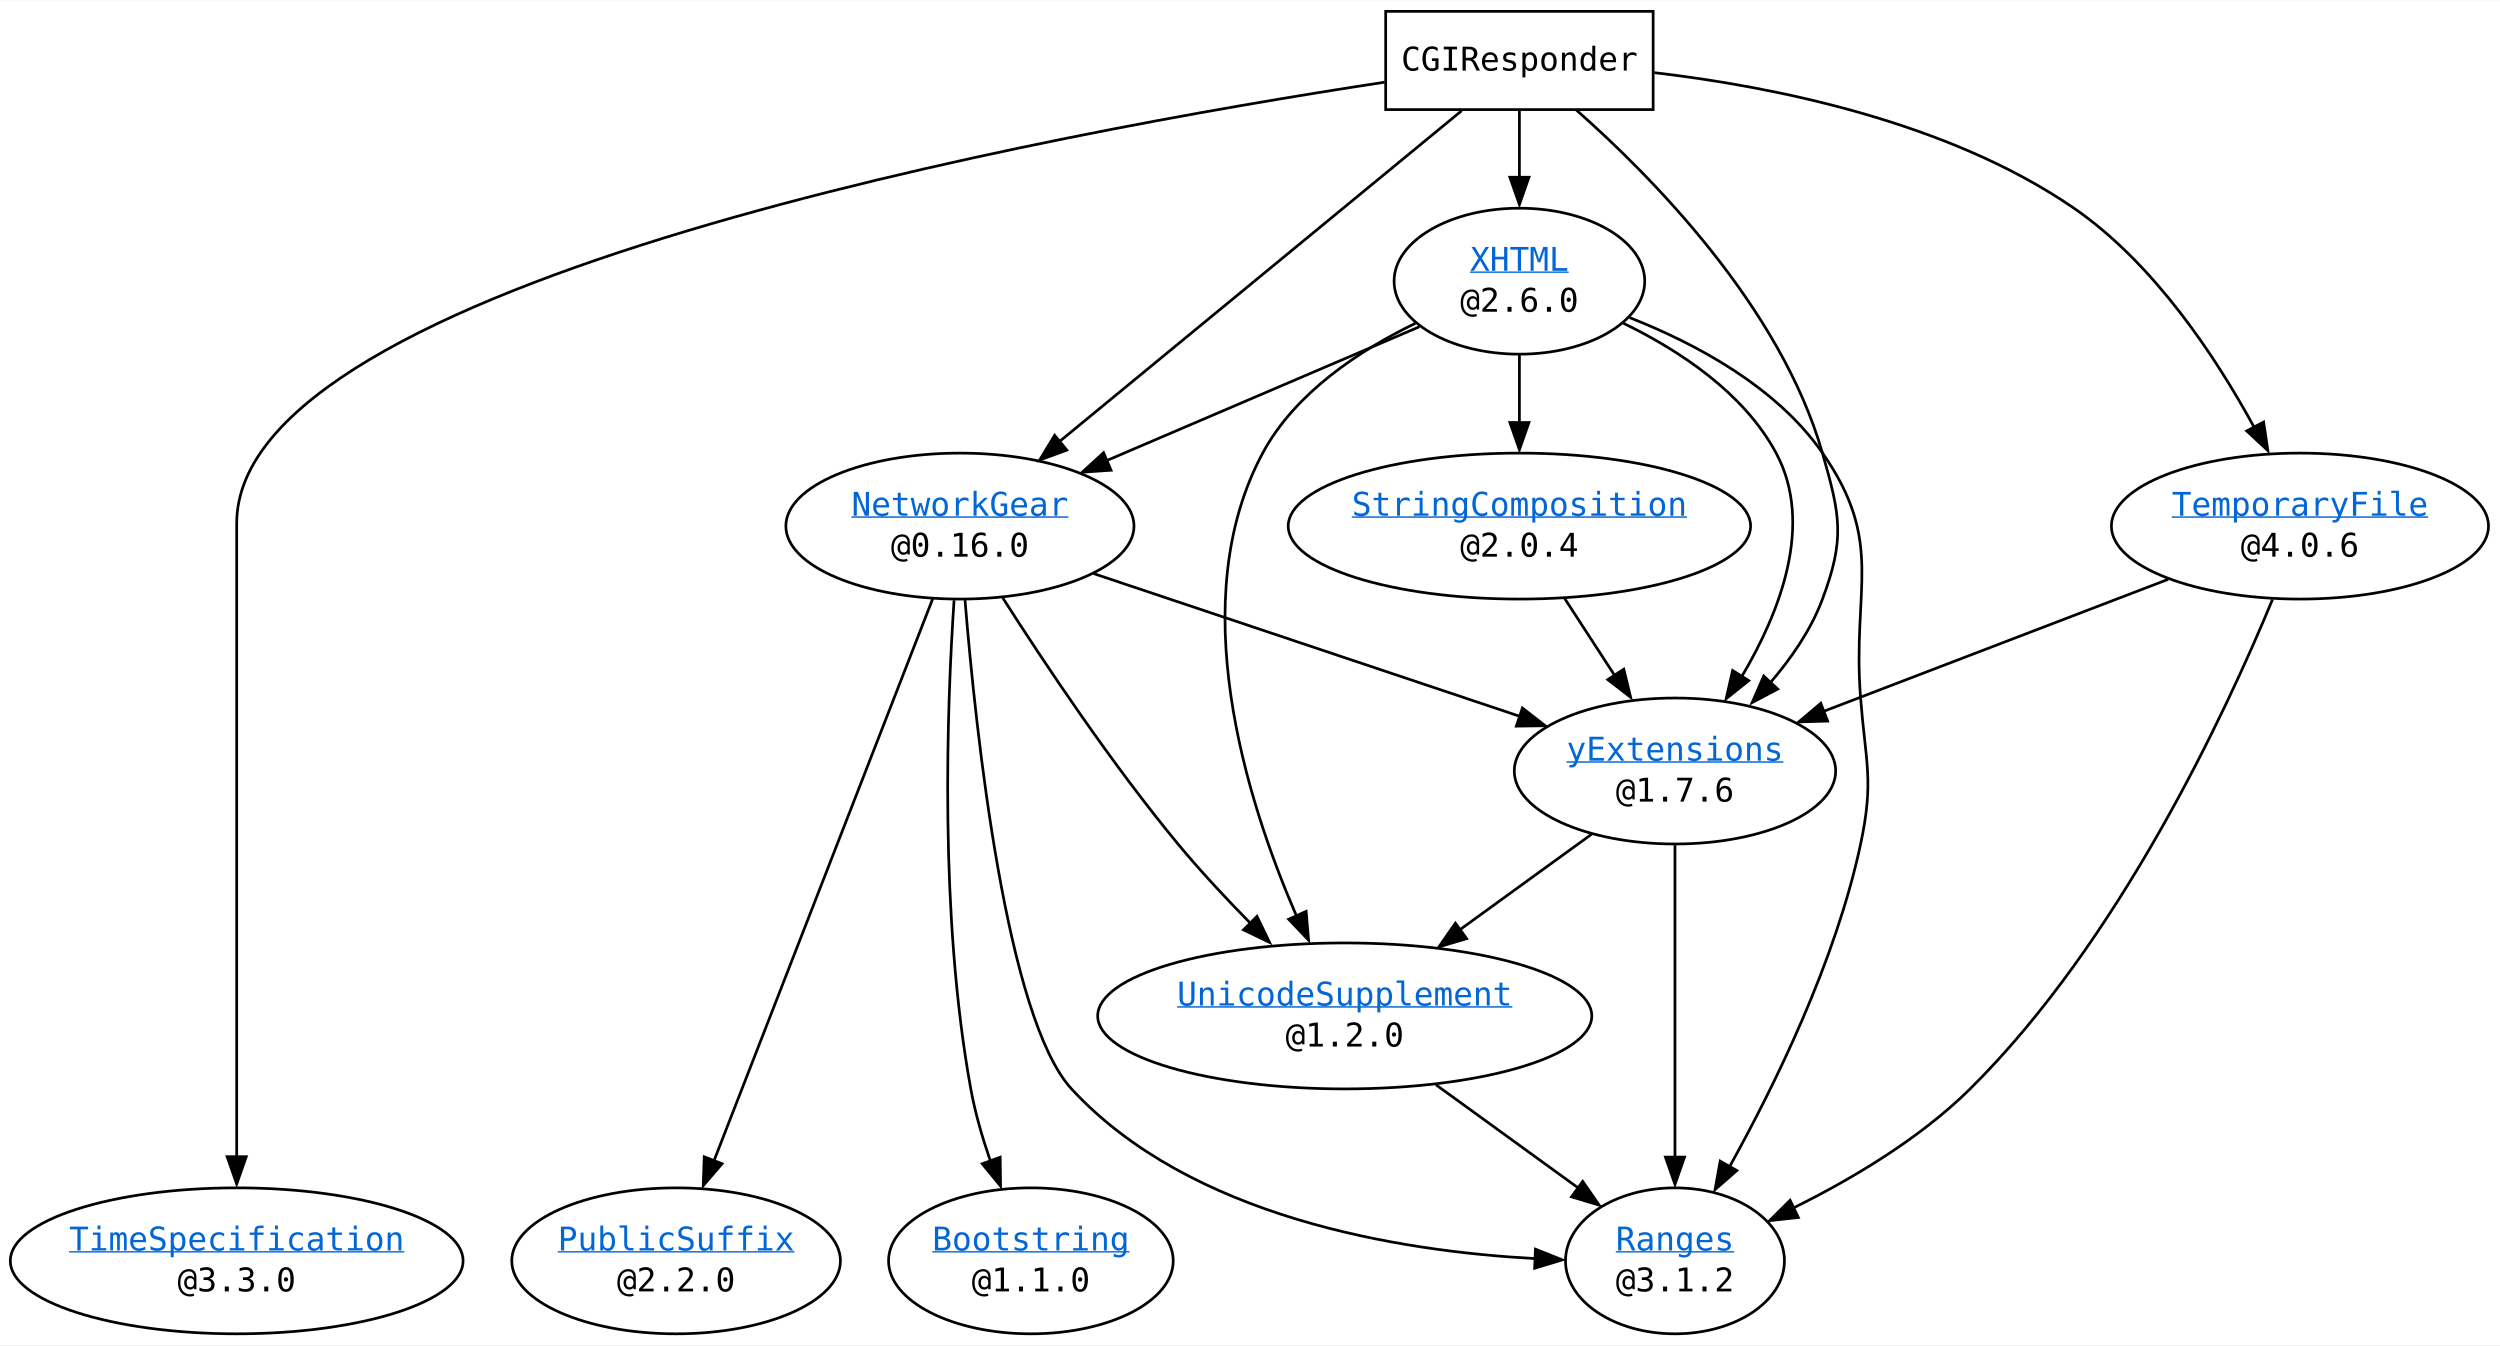
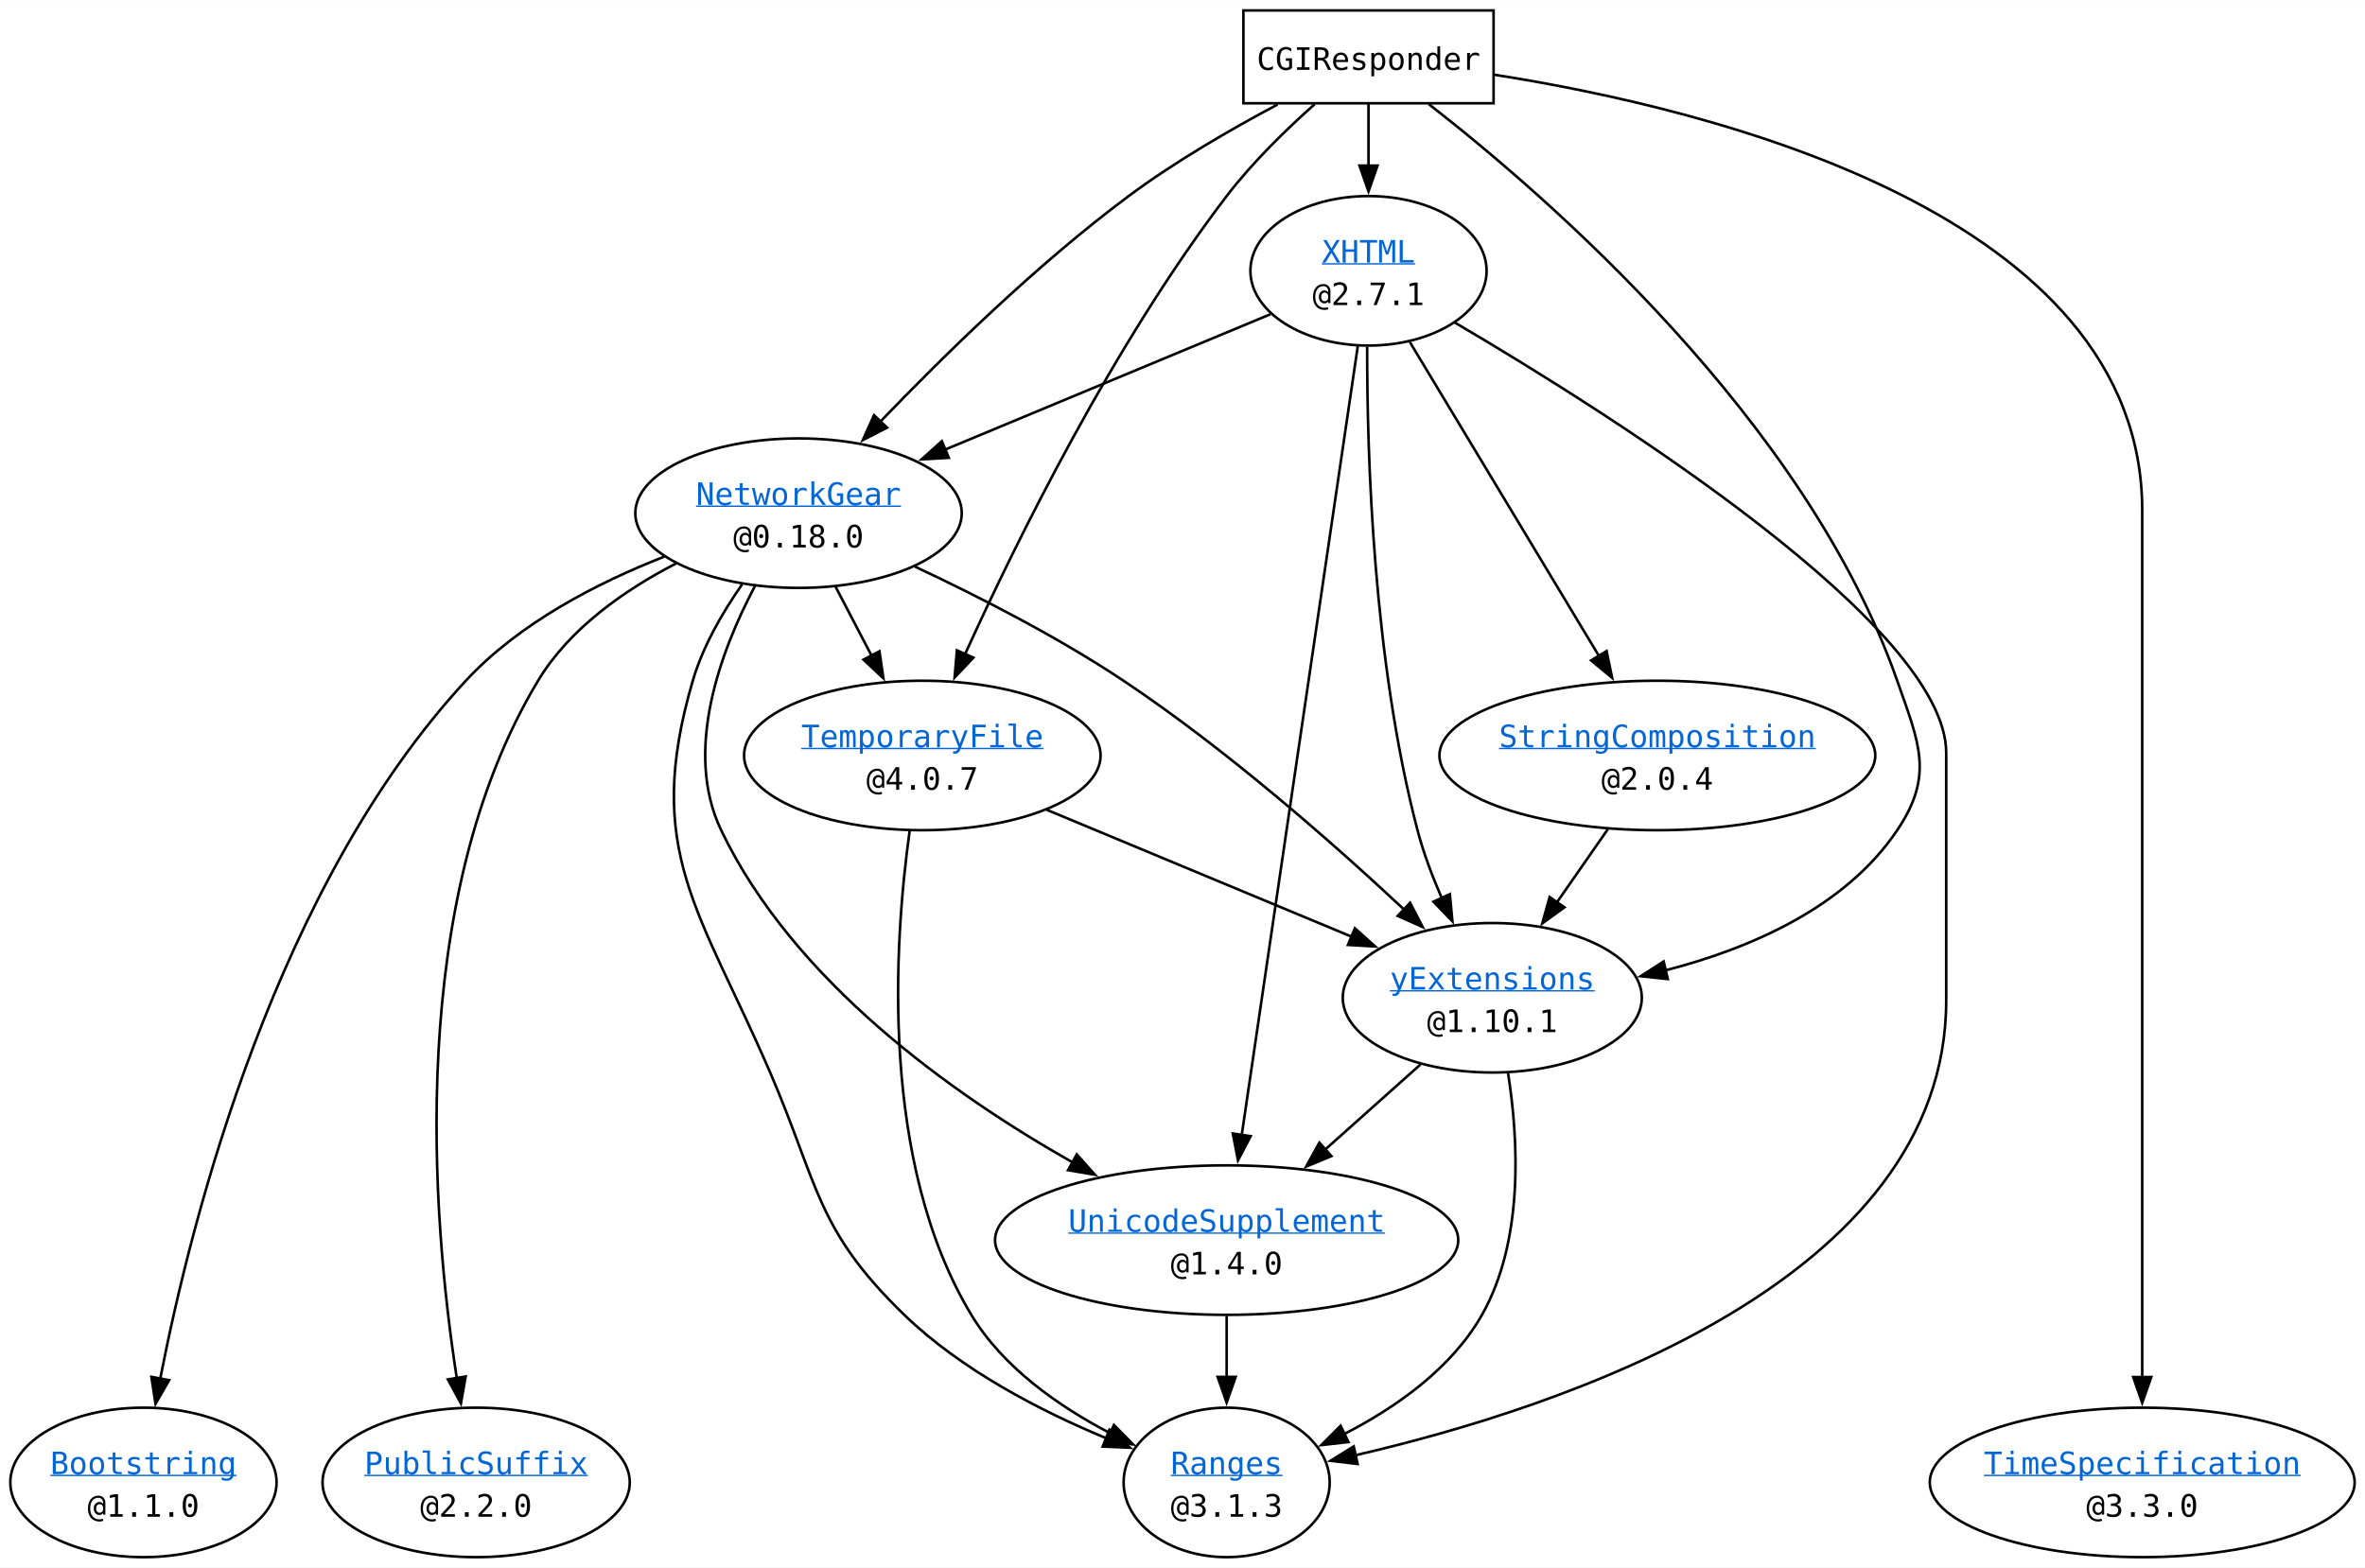
- <svg xmlns="http://www.w3.org/2000/svg" xmlns:xlink="http://www.w3.org/1999/xlink" width="916pt" height="493pt" viewBox="0.00 0.00 916.03 492.70">
+ <svg xmlns="http://www.w3.org/2000/svg" xmlns:xlink="http://www.w3.org/1999/xlink" width="917pt" height="608pt" viewBox="0.00 0.00 917.00 607.90">
  <style>
a.external_repository_anchor {
  fill: #0366d6;
  text-decoration: underline;
}
</style>
-   <g id="graph0" class="graph" transform="scale(1 1) rotate(0) translate(4 488.7)">
-     <polygon fill="white" stroke="none" points="-4,4 -4,-488.7 912.03,-488.7 912.03,4 -4,4" />
+   <g id="graph0" class="graph" transform="scale(1 1) rotate(0) translate(4 603.9)">
+     <polygon fill="white" stroke="none" points="-4,4 -4,-603.9 913,-603.9 913,4 -4,4" />
    <g id="node1" class="node">
-       <ellipse fill="none" stroke="black" cx="373.73" cy="-26.87" rx="52.15" ry="26.74" />
-       <text text-anchor="middle" x="373.73" y="-30.67" font-family="monospace" font-size="12px">
+       <ellipse fill="none" stroke="black" cx="51.62" cy="-28.99" rx="51.62" ry="28.99" />
+       <text text-anchor="middle" x="51.62" y="-32.19" font-family="monospace" font-size="12px">
        <a href="https://github.com/YOCKOW/SwiftBootstring.git" xlink:href="https://github.com/YOCKOW/SwiftBootstring.git" class="external_repository_anchor">Bootstring</a>
      </text>
-       <text text-anchor="middle" x="373.73" y="-15.67" font-family="monospace" font-size="12px">@1.1.0</text>
+       <text text-anchor="middle" x="51.62" y="-15.69" font-family="monospace" font-size="12px">@1.1.0</text>
    </g>
    <g id="node2" class="node">
-       <polygon fill="none" stroke="black" points="601.73,-484.7 503.73,-484.7 503.73,-448.7 601.73,-448.7 601.73,-484.7" />
-       <text text-anchor="middle" x="552.73" y="-463" font-family="monospace" font-size="12px">CGIResponder</text>
+       <polygon fill="none" stroke="black" points="575.12,-599.9 478.12,-599.9 478.12,-563.9 575.12,-563.9 575.12,-599.9" />
+       <text text-anchor="middle" x="526.62" y="-576.85" font-family="monospace" font-size="12px">CGIResponder</text>
    </g>
    <g id="node3" class="node">
-       <ellipse fill="none" stroke="black" cx="347.73" cy="-296.09" rx="63.78" ry="26.74" />
-       <text text-anchor="middle" x="347.73" y="-299.89" font-family="monospace" font-size="12px">
+       <ellipse fill="none" stroke="black" cx="305.62" cy="-404.92" rx="63.29" ry="28.99" />
+       <text text-anchor="middle" x="305.62" y="-408.12" font-family="monospace" font-size="12px">
        <a href="https://github.com/YOCKOW/SwiftNetworkGear.git" xlink:href="https://github.com/YOCKOW/SwiftNetworkGear.git" class="external_repository_anchor">NetworkGear</a>
      </text>
-       <text text-anchor="middle" x="347.73" y="-284.89" font-family="monospace" font-size="12px">@0.16.0</text>
+       <text text-anchor="middle" x="305.62" y="-391.62" font-family="monospace" font-size="12px">@0.18.0</text>
    </g>
    <g id="edge1" class="edge">
-       <path fill="none" stroke="black" d="M531.57,-448.29C496.82,-419.72 427.29,-362.53 384.41,-327.25" />
-       <polygon fill="black" stroke="black" points="386.89,-323.94 376.94,-320.29 382.44,-329.35 386.89,-323.94" />
+       <path fill="none" stroke="black" d="M491.36,-563.42C473.42,-553.89 451.66,-541.32 433.62,-527.9 398.06,-501.44 361.9,-466.03 337.12,-440.18" />
+       <polygon fill="black" stroke="black" points="339.96,-438.09 330.54,-433.25 334.89,-442.91 339.96,-438.09" />
    </g>
    <g id="node7" class="node">
-       <ellipse fill="none" stroke="black" cx="838.73" cy="-296.09" rx="69.09" ry="26.74" />
-       <text text-anchor="middle" x="838.73" y="-299.89" font-family="monospace" font-size="12px">
+       <ellipse fill="none" stroke="black" cx="353.62" cy="-310.94" rx="69.12" ry="28.99" />
+       <text text-anchor="middle" x="353.62" y="-314.14" font-family="monospace" font-size="12px">
        <a href="https://github.com/YOCKOW/SwiftTemporaryFile.git" xlink:href="https://github.com/YOCKOW/SwiftTemporaryFile.git" class="external_repository_anchor">TemporaryFile</a>
      </text>
-       <text text-anchor="middle" x="838.73" y="-284.89" font-family="monospace" font-size="12px">@4.0.6</text>
+       <text text-anchor="middle" x="353.62" y="-297.64" font-family="monospace" font-size="12px">@4.0.7</text>
    </g>
    <g id="edge2" class="edge">
-       <path fill="none" stroke="black" d="M602.14,-462.24C645.84,-457.1 709.64,-444.35 755.73,-412.7 785.17,-392.48 807.82,-358.24 821.97,-332.26" />
-       <polygon fill="black" stroke="black" points="825.42,-334.23 826.97,-323.75 819.22,-330.97 825.42,-334.23" />
+       <path fill="none" stroke="black" d="M505.79,-563.58C494.81,-553.81 481.6,-540.97 471.62,-527.9 427.91,-470.64 390.59,-395.13 370.21,-350.25" />
+       <polygon fill="black" stroke="black" points="373.42,-348.87 366.13,-341.18 367.04,-351.73 373.42,-348.87" />
    </g>
    <g id="node8" class="node">
-       <ellipse fill="none" stroke="black" cx="82.73" cy="-26.87" rx="82.96" ry="26.74" />
-       <text text-anchor="middle" x="82.73" y="-30.67" font-family="monospace" font-size="12px">
+       <ellipse fill="none" stroke="black" cx="826.62" cy="-28.99" rx="82.38" ry="28.99" />
+       <text text-anchor="middle" x="826.62" y="-32.19" font-family="monospace" font-size="12px">
        <a href="https://github.com/YOCKOW/SwiftTimeSpecification.git" xlink:href="https://github.com/YOCKOW/SwiftTimeSpecification.git" class="external_repository_anchor">TimeSpecification</a>
      </text>
-       <text text-anchor="middle" x="82.73" y="-15.67" font-family="monospace" font-size="12px">@3.3.0</text>
+       <text text-anchor="middle" x="826.62" y="-15.69" font-family="monospace" font-size="12px">@3.3.0</text>
    </g>
    <g id="edge3" class="edge">
-       <path fill="none" stroke="black" d="M503.32,-458.74C382.65,-440.35 82.73,-385.73 82.73,-297.09 82.73,-297.09 82.73,-297.09 82.73,-205.35 82.73,-156.83 82.73,-100.86 82.73,-64.95" />
-       <polygon fill="black" stroke="black" points="86.23,-65.03 82.73,-55.03 79.23,-65.03 86.23,-65.03" />
+       <path fill="none" stroke="black" d="M575.49,-574.95C660.5,-561.59 826.62,-520.78 826.62,-405.92 826.62,-405.92 826.62,-405.92 826.62,-215.96 826.62,-165.56 826.62,-107.47 826.62,-69.82" />
+       <polygon fill="black" stroke="black" points="830.12,-69.86 826.62,-59.86 823.12,-69.86 830.12,-69.86" />
    </g>
    <g id="node10" class="node">
-       <ellipse fill="none" stroke="black" cx="552.73" cy="-385.83" rx="45.92" ry="26.74" />
-       <text text-anchor="middle" x="552.73" y="-389.63" font-family="monospace" font-size="12px">
+       <ellipse fill="none" stroke="black" cx="526.62" cy="-498.91" rx="45.79" ry="28.99" />
+       <text text-anchor="middle" x="526.62" y="-502.11" font-family="monospace" font-size="12px">
        <a href="https://github.com/YOCKOW/SwiftXHTML.git" xlink:href="https://github.com/YOCKOW/SwiftXHTML.git" class="external_repository_anchor">XHTML</a>
      </text>
-       <text text-anchor="middle" x="552.73" y="-374.63" font-family="monospace" font-size="12px">@2.6.0</text>
+       <text text-anchor="middle" x="526.62" y="-485.61" font-family="monospace" font-size="12px">@2.7.1</text>
    </g>
    <g id="edge4" class="edge">
-       <path fill="none" stroke="black" d="M552.73,-448.59C552.73,-441.26 552.73,-432.4 552.73,-423.71" />
-       <polygon fill="black" stroke="black" points="556.23,-423.91 552.73,-413.91 549.23,-423.91 556.23,-423.91" />
+       <path fill="none" stroke="black" d="M526.62,-563.72C526.62,-556.63 526.62,-548.1 526.62,-539.61" />
+       <polygon fill="black" stroke="black" points="530.12,-539.72 526.62,-529.72 523.12,-539.72 530.12,-539.72" />
    </g>
    <g id="node11" class="node">
-       <ellipse fill="none" stroke="black" cx="609.73" cy="-206.35" rx="58.88" ry="26.74" />
-       <text text-anchor="middle" x="609.73" y="-210.15" font-family="monospace" font-size="12px">
+       <ellipse fill="none" stroke="black" cx="574.62" cy="-216.96" rx="57.98" ry="28.99" />
+       <text text-anchor="middle" x="574.62" y="-220.16" font-family="monospace" font-size="12px">
        <a href="https://github.com/YOCKOW/ySwiftExtensions.git" xlink:href="https://github.com/YOCKOW/ySwiftExtensions.git" class="external_repository_anchor">yExtensions</a>
      </text>
-       <text text-anchor="middle" x="609.73" y="-195.15" font-family="monospace" font-size="12px">@1.7.6</text>
+       <text text-anchor="middle" x="574.62" y="-203.66" font-family="monospace" font-size="12px">@1.10.1</text>
    </g>
    <g id="edge5" class="edge">
-       <path fill="none" stroke="black" d="M573.55,-448.57C601.23,-424.16 648.43,-376.38 663.73,-322.96 670.31,-300 672.12,-291.58 663.73,-269.22 659.52,-257.98 652.23,-247.44 644.35,-238.35" />
-       <polygon fill="black" stroke="black" points="647.38,-236.39 638.02,-231.44 642.25,-241.15 647.38,-236.39" />
+       <path fill="none" stroke="black" d="M549.96,-563.59C595.81,-527.92 696.23,-441.02 731.62,-339.93 740.13,-315.61 746,-303.33 731.62,-281.95 711.48,-251.99 674.61,-236.05 641.65,-227.57" />
+       <polygon fill="black" stroke="black" points="642.67,-224.22 632.13,-225.32 641.06,-231.03 642.67,-224.22" />
    </g>
    <g id="edge6" class="edge">
-       <path fill="none" stroke="black" d="M345.58,-268.89C342.94,-229.6 340.14,-153.23 351.73,-89.74 353.31,-81.07 355.95,-71.99 358.86,-63.54" />
-       <polygon fill="black" stroke="black" points="362.47,-64.84 362.62,-54.25 355.9,-62.44 362.47,-64.84" />
+       <path fill="none" stroke="black" d="M253.62,-388.08C227.61,-377.9 197.34,-362.31 176.62,-339.93 103.34,-260.77 70.57,-133.11 58.12,-69.15" />
+       <polygon fill="black" stroke="black" points="61.58,-68.65 56.3,-59.46 54.7,-69.94 61.58,-68.65" />
    </g>
    <g id="node4" class="node">
-       <ellipse fill="none" stroke="black" cx="243.73" cy="-26.87" rx="60.21" ry="26.74" />
-       <text text-anchor="middle" x="243.73" y="-30.67" font-family="monospace" font-size="12px">
+       <ellipse fill="none" stroke="black" cx="180.62" cy="-28.99" rx="59.57" ry="28.99" />
+       <text text-anchor="middle" x="180.62" y="-32.19" font-family="monospace" font-size="12px">
        <a href="https://github.com/YOCKOW/SwiftPublicSuffix.git" xlink:href="https://github.com/YOCKOW/SwiftPublicSuffix.git" class="external_repository_anchor">PublicSuffix</a>
      </text>
-       <text text-anchor="middle" x="243.73" y="-15.67" font-family="monospace" font-size="12px">@2.2.0</text>
+       <text text-anchor="middle" x="180.62" y="-15.69" font-family="monospace" font-size="12px">@2.2.0</text>
    </g>
    <g id="edge7" class="edge">
-       <path fill="none" stroke="black" d="M337.76,-269.47C319.08,-221.48 278.81,-118 257.54,-63.35" />
-       <polygon fill="black" stroke="black" points="260.56,-62.46 253.67,-54.41 254.04,-65 260.56,-62.46" />
+       <path fill="none" stroke="black" d="M258.13,-385.41C238.18,-375.11 216.82,-360.21 204.62,-339.93 153.38,-254.78 163.44,-131.78 173.12,-69.42" />
+       <polygon fill="black" stroke="black" points="176.56,-70.08 174.72,-59.64 169.65,-68.94 176.56,-70.08" />
    </g>
    <g id="node5" class="node">
-       <ellipse fill="none" stroke="black" cx="609.73" cy="-26.87" rx="40.11" ry="26.74" />
-       <text text-anchor="middle" x="609.73" y="-30.67" font-family="monospace" font-size="12px">
+       <ellipse fill="none" stroke="black" cx="471.62" cy="-28.99" rx="39.95" ry="28.99" />
+       <text text-anchor="middle" x="471.62" y="-32.19" font-family="monospace" font-size="12px">
        <a href="https://github.com/YOCKOW/SwiftRanges.git" xlink:href="https://github.com/YOCKOW/SwiftRanges.git" class="external_repository_anchor">Ranges</a>
      </text>
-       <text text-anchor="middle" x="609.73" y="-15.67" font-family="monospace" font-size="12px">@3.1.2</text>
+       <text text-anchor="middle" x="471.62" y="-15.69" font-family="monospace" font-size="12px">@3.1.3</text>
    </g>
    <g id="edge8" class="edge">
-       <path fill="none" stroke="black" d="M349.59,-268.96C353.63,-219.66 364.82,-115.54 388.73,-89.74 432.26,-42.78 508.23,-30.4 558.76,-27.68" />
-       <polygon fill="black" stroke="black" points="558.6,-31.15 568.45,-27.23 558.31,-24.16 558.6,-31.15" />
+       <path fill="none" stroke="black" d="M283.72,-377.27C276.11,-366.38 268.51,-353.23 264.62,-339.93 245.27,-273.86 267.36,-251.18 294.62,-187.97 313.52,-144.13 312.32,-127.19 346.62,-93.98 368.76,-72.54 399.53,-56.67 424.99,-46.1" />
+       <polygon fill="black" stroke="black" points="426.14,-49.4 434.13,-42.45 423.55,-42.9 426.14,-49.4" />
+     </g>
+     <g id="edge9" class="edge">
+       <path fill="none" stroke="black" d="M320.02,-376.32C324.39,-367.96 329.26,-358.62 333.91,-349.7" />
+       <polygon fill="black" stroke="black" points="337,-351.34 338.53,-340.86 330.8,-348.11 337,-351.34" />
    </g>
    <g id="node9" class="node">
-       <ellipse fill="none" stroke="black" cx="488.73" cy="-116.61" rx="90.52" ry="26.74" />
-       <text text-anchor="middle" x="488.73" y="-120.41" font-family="monospace" font-size="12px">
+       <ellipse fill="none" stroke="black" cx="471.62" cy="-122.97" rx="89.8" ry="28.99" />
+       <text text-anchor="middle" x="471.62" y="-126.17" font-family="monospace" font-size="12px">
        <a href="https://github.com/YOCKOW/SwiftUnicodeSupplement.git" xlink:href="https://github.com/YOCKOW/SwiftUnicodeSupplement.git" class="external_repository_anchor">UnicodeSupplement</a>
      </text>
-       <text text-anchor="middle" x="488.73" y="-105.41" font-family="monospace" font-size="12px">@1.2.0</text>
-     </g>
-     <g id="edge9" class="edge">
-       <path fill="none" stroke="black" d="M363.4,-269.83C378.73,-245.79 403.29,-208.99 427.73,-179.48 435.92,-169.6 445.4,-159.45 454.41,-150.31" />
-       <polygon fill="black" stroke="black" points="456.57,-153.1 461.17,-143.56 451.62,-148.15 456.57,-153.1" />
+       <text text-anchor="middle" x="471.62" y="-109.67" font-family="monospace" font-size="12px">@1.4.0</text>
    </g>
    <g id="edge10" class="edge">
-       <path fill="none" stroke="black" d="M396.7,-278.69C441.04,-263.84 506.36,-241.97 552.96,-226.36" />
-       <polygon fill="black" stroke="black" points="553.83,-229.43 562.2,-222.93 551.61,-222.79 553.83,-229.43" />
+       <path fill="none" stroke="black" d="M288.74,-376.68C275.29,-351.22 260.94,-312.64 275.62,-281.95 303.64,-223.36 365.17,-179.56 411.87,-153.13" />
+       <polygon fill="black" stroke="black" points="413.5,-156.22 420.56,-148.32 410.12,-150.09 413.5,-156.22" />
+     </g>
+     <g id="edge11" class="edge">
+       <path fill="none" stroke="black" d="M350.79,-384.17C375.46,-372.6 406.1,-356.94 431.62,-339.93 471.48,-313.35 512.65,-277.15 540.52,-251.09" />
+       <polygon fill="black" stroke="black" points="542.75,-253.8 547.63,-244.39 537.95,-248.71 542.75,-253.8" />
    </g>
    <g id="node6" class="node">
-       <ellipse fill="none" stroke="black" cx="552.73" cy="-296.09" rx="84.71" ry="26.74" />
-       <text text-anchor="middle" x="552.73" y="-299.89" font-family="monospace" font-size="12px">
+       <ellipse fill="none" stroke="black" cx="638.62" cy="-310.94" rx="84.5" ry="28.99" />
+       <text text-anchor="middle" x="638.62" y="-314.14" font-family="monospace" font-size="12px">
        <a href="https://github.com/YOCKOW/SwiftStringComposition.git" xlink:href="https://github.com/YOCKOW/SwiftStringComposition.git" class="external_repository_anchor">StringComposition</a>
      </text>
-       <text text-anchor="middle" x="552.73" y="-284.89" font-family="monospace" font-size="12px">@2.0.4</text>
-     </g>
-     <g id="edge11" class="edge">
-       <path fill="none" stroke="black" d="M569.22,-269.71C574.94,-260.91 581.45,-250.88 587.55,-241.49" />
-       <polygon fill="black" stroke="black" points="590.97,-243.66 593.48,-233.37 585.1,-239.85 590.97,-243.66" />
+       <text text-anchor="middle" x="638.62" y="-297.64" font-family="monospace" font-size="12px">@2.0.4</text>
    </g>
    <g id="edge12" class="edge">
-       <path fill="none" stroke="black" d="M828.68,-269.22C811.34,-227.27 772.34,-143.68 717.73,-89.74 699.28,-71.52 674.4,-56.78 653.17,-46.27" />
-       <polygon fill="black" stroke="black" points="654.93,-42.76 644.4,-41.6 651.91,-49.07 654.93,-42.76" />
+       <path fill="none" stroke="black" d="M619.42,-282.34C613.18,-273.37 606.16,-263.29 599.56,-253.8" />
+       <polygon fill="black" stroke="black" points="602.6,-252.04 594.01,-245.83 596.85,-256.04 602.6,-252.04" />
    </g>
    <g id="edge13" class="edge">
-       <path fill="none" stroke="black" d="M790.45,-276.59C753.47,-262.42 702.44,-242.87 664.04,-228.16" />
-       <polygon fill="black" stroke="black" points="665.66,-224.65 655.07,-224.34 663.16,-231.18 665.66,-224.65" />
+       <path fill="none" stroke="black" d="M348.7,-281.66C342.63,-237.98 337.07,-152.97 372.62,-93.98 384.94,-73.53 406.59,-58.43 426.51,-48.05" />
+       <polygon fill="black" stroke="black" points="427.92,-51.26 435.35,-43.72 424.83,-44.98 427.92,-51.26" />
    </g>
    <g id="edge14" class="edge">
-       <path fill="none" stroke="black" d="M522.12,-91.4C538.29,-79.68 557.72,-65.59 574.17,-53.66" />
-       <polygon fill="black" stroke="black" points="575.92,-55.99 581.96,-47.28 571.81,-50.32 575.92,-55.99" />
+       <path fill="none" stroke="black" d="M401.85,-289.87C436.75,-275.34 483.98,-255.68 520.23,-240.59" />
+       <polygon fill="black" stroke="black" points="521.34,-243.92 529.23,-236.85 518.65,-237.46 521.34,-243.92" />
    </g>
    <g id="edge15" class="edge">
-       <path fill="none" stroke="black" d="M516.08,-369.14C484.18,-355.49 437.53,-335.53 401.43,-320.07" />
-       <polygon fill="black" stroke="black" points="403.11,-316.56 392.54,-315.84 400.36,-322.99 403.11,-316.56" />
+       <path fill="none" stroke="black" d="M471.62,-93.63C471.62,-86.11 471.62,-77.85 471.62,-69.84" />
+       <polygon fill="black" stroke="black" points="475.12,-69.92 471.62,-59.92 468.12,-69.92 475.12,-69.92" />
    </g>
    <g id="edge16" class="edge">
-       <path fill="none" stroke="black" d="M593.09,-372.49C617.43,-362.91 646.89,-347.13 663.73,-322.96 686.81,-289.84 674.61,-273.47 677.73,-233.22 679.58,-209.41 682.73,-202.84 677.73,-179.48 668.57,-136.65 646.35,-91.29 629.79,-61.47" />
-       <polygon fill="black" stroke="black" points="632.39,-59.96 624.42,-52.98 626.3,-63.41 632.39,-59.96" />
+       <path fill="none" stroke="black" d="M488.63,-482.09C453.92,-467.65 402.13,-446.09 362.49,-429.59" />
+       <polygon fill="black" stroke="black" points="363.89,-426.39 353.32,-425.77 361.2,-432.85 363.89,-426.39" />
    </g>
    <g id="edge17" class="edge">
-       <path fill="none" stroke="black" d="M552.73,-358.98C552.73,-351.11 552.73,-342.3 552.73,-333.85" />
-       <polygon fill="black" stroke="black" points="556.23,-334.06 552.73,-324.06 549.23,-334.06 556.23,-334.06" />
+       <path fill="none" stroke="black" d="M560.15,-478.81C622.64,-442.06 750.62,-360.84 750.62,-311.94 750.62,-311.94 750.62,-311.94 750.62,-215.96 750.62,-106.99 601.44,-57.95 521.25,-39.46" />
+       <polygon fill="black" stroke="black" points="522.41,-36.13 511.89,-37.38 520.89,-42.96 522.41,-36.13" />
    </g>
    <g id="edge18" class="edge">
-       <path fill="none" stroke="black" d="M514.63,-370.41C494.1,-360.44 470.6,-344.97 458.73,-322.96 429.67,-269.05 452.43,-196.19 471.01,-153.32" />
-       <polygon fill="black" stroke="black" points="474.58,-154.91 475.48,-144.36 468.19,-152.04 474.58,-154.91" />
+       <path fill="none" stroke="black" d="M542.67,-471.26C561.91,-439.31 594.28,-385.57 616.03,-349.44" />
+       <polygon fill="black" stroke="black" points="618.93,-351.42 621.09,-341.05 612.93,-347.81 618.93,-351.42" />
    </g>
    <g id="edge19" class="edge">
-       <path fill="none" stroke="black" d="M590.83,-370.41C611.37,-360.44 634.87,-344.97 646.73,-322.96 660.77,-296.92 648.29,-264.68 634.15,-240.87" />
-       <polygon fill="black" stroke="black" points="636.77,-239.47 628.49,-232.86 630.85,-243.19 636.77,-239.47" />
+       <path fill="none" stroke="black" d="M522.48,-469.8C512.79,-403.89 488.57,-239.21 477.41,-163.36" />
+       <polygon fill="black" stroke="black" points="480.94,-163.29 476.02,-153.9 474.01,-164.31 480.94,-163.29" />
    </g>
    <g id="edge20" class="edge">
-       <path fill="none" stroke="black" d="M609.73,-179.16C609.73,-148.93 609.73,-98.98 609.73,-64.81" />
-       <polygon fill="black" stroke="black" points="613.23,-64.88 609.73,-54.88 606.23,-64.88 613.23,-64.88" />
+       <path fill="none" stroke="black" d="M526.1,-469.43C526.02,-427.62 528.42,-347.48 545.62,-281.95 547.93,-273.16 551.35,-264.06 555.04,-255.58" />
+       <polygon fill="black" stroke="black" points="558.16,-257.16 559.16,-246.61 551.81,-254.24 558.16,-257.16" />
    </g>
    <g id="edge21" class="edge">
-       <path fill="none" stroke="black" d="M579.2,-183.21C564.55,-172.59 546.76,-159.69 530.85,-148.15" />
-       <polygon fill="black" stroke="black" points="533.39,-144.94 523.24,-141.91 529.28,-150.61 533.39,-144.94" />
+       <path fill="none" stroke="black" d="M580.72,-187.83C584.82,-161.75 586.89,-122.75 570.62,-93.98 558.86,-73.2 537.26,-58.07 517.23,-47.76" />
+       <polygon fill="black" stroke="black" points="518.85,-44.65 508.32,-43.46 515.8,-50.96 518.85,-44.65" />
+     </g>
+     <g id="edge22" class="edge">
+       <path fill="none" stroke="black" d="M546.75,-191.07C535.32,-180.86 521.92,-168.89 509.62,-157.91" />
+       <polygon fill="black" stroke="black" points="512.24,-155.55 502.45,-151.5 507.57,-160.78 512.24,-155.55" />
    </g>
  </g>
</svg>
